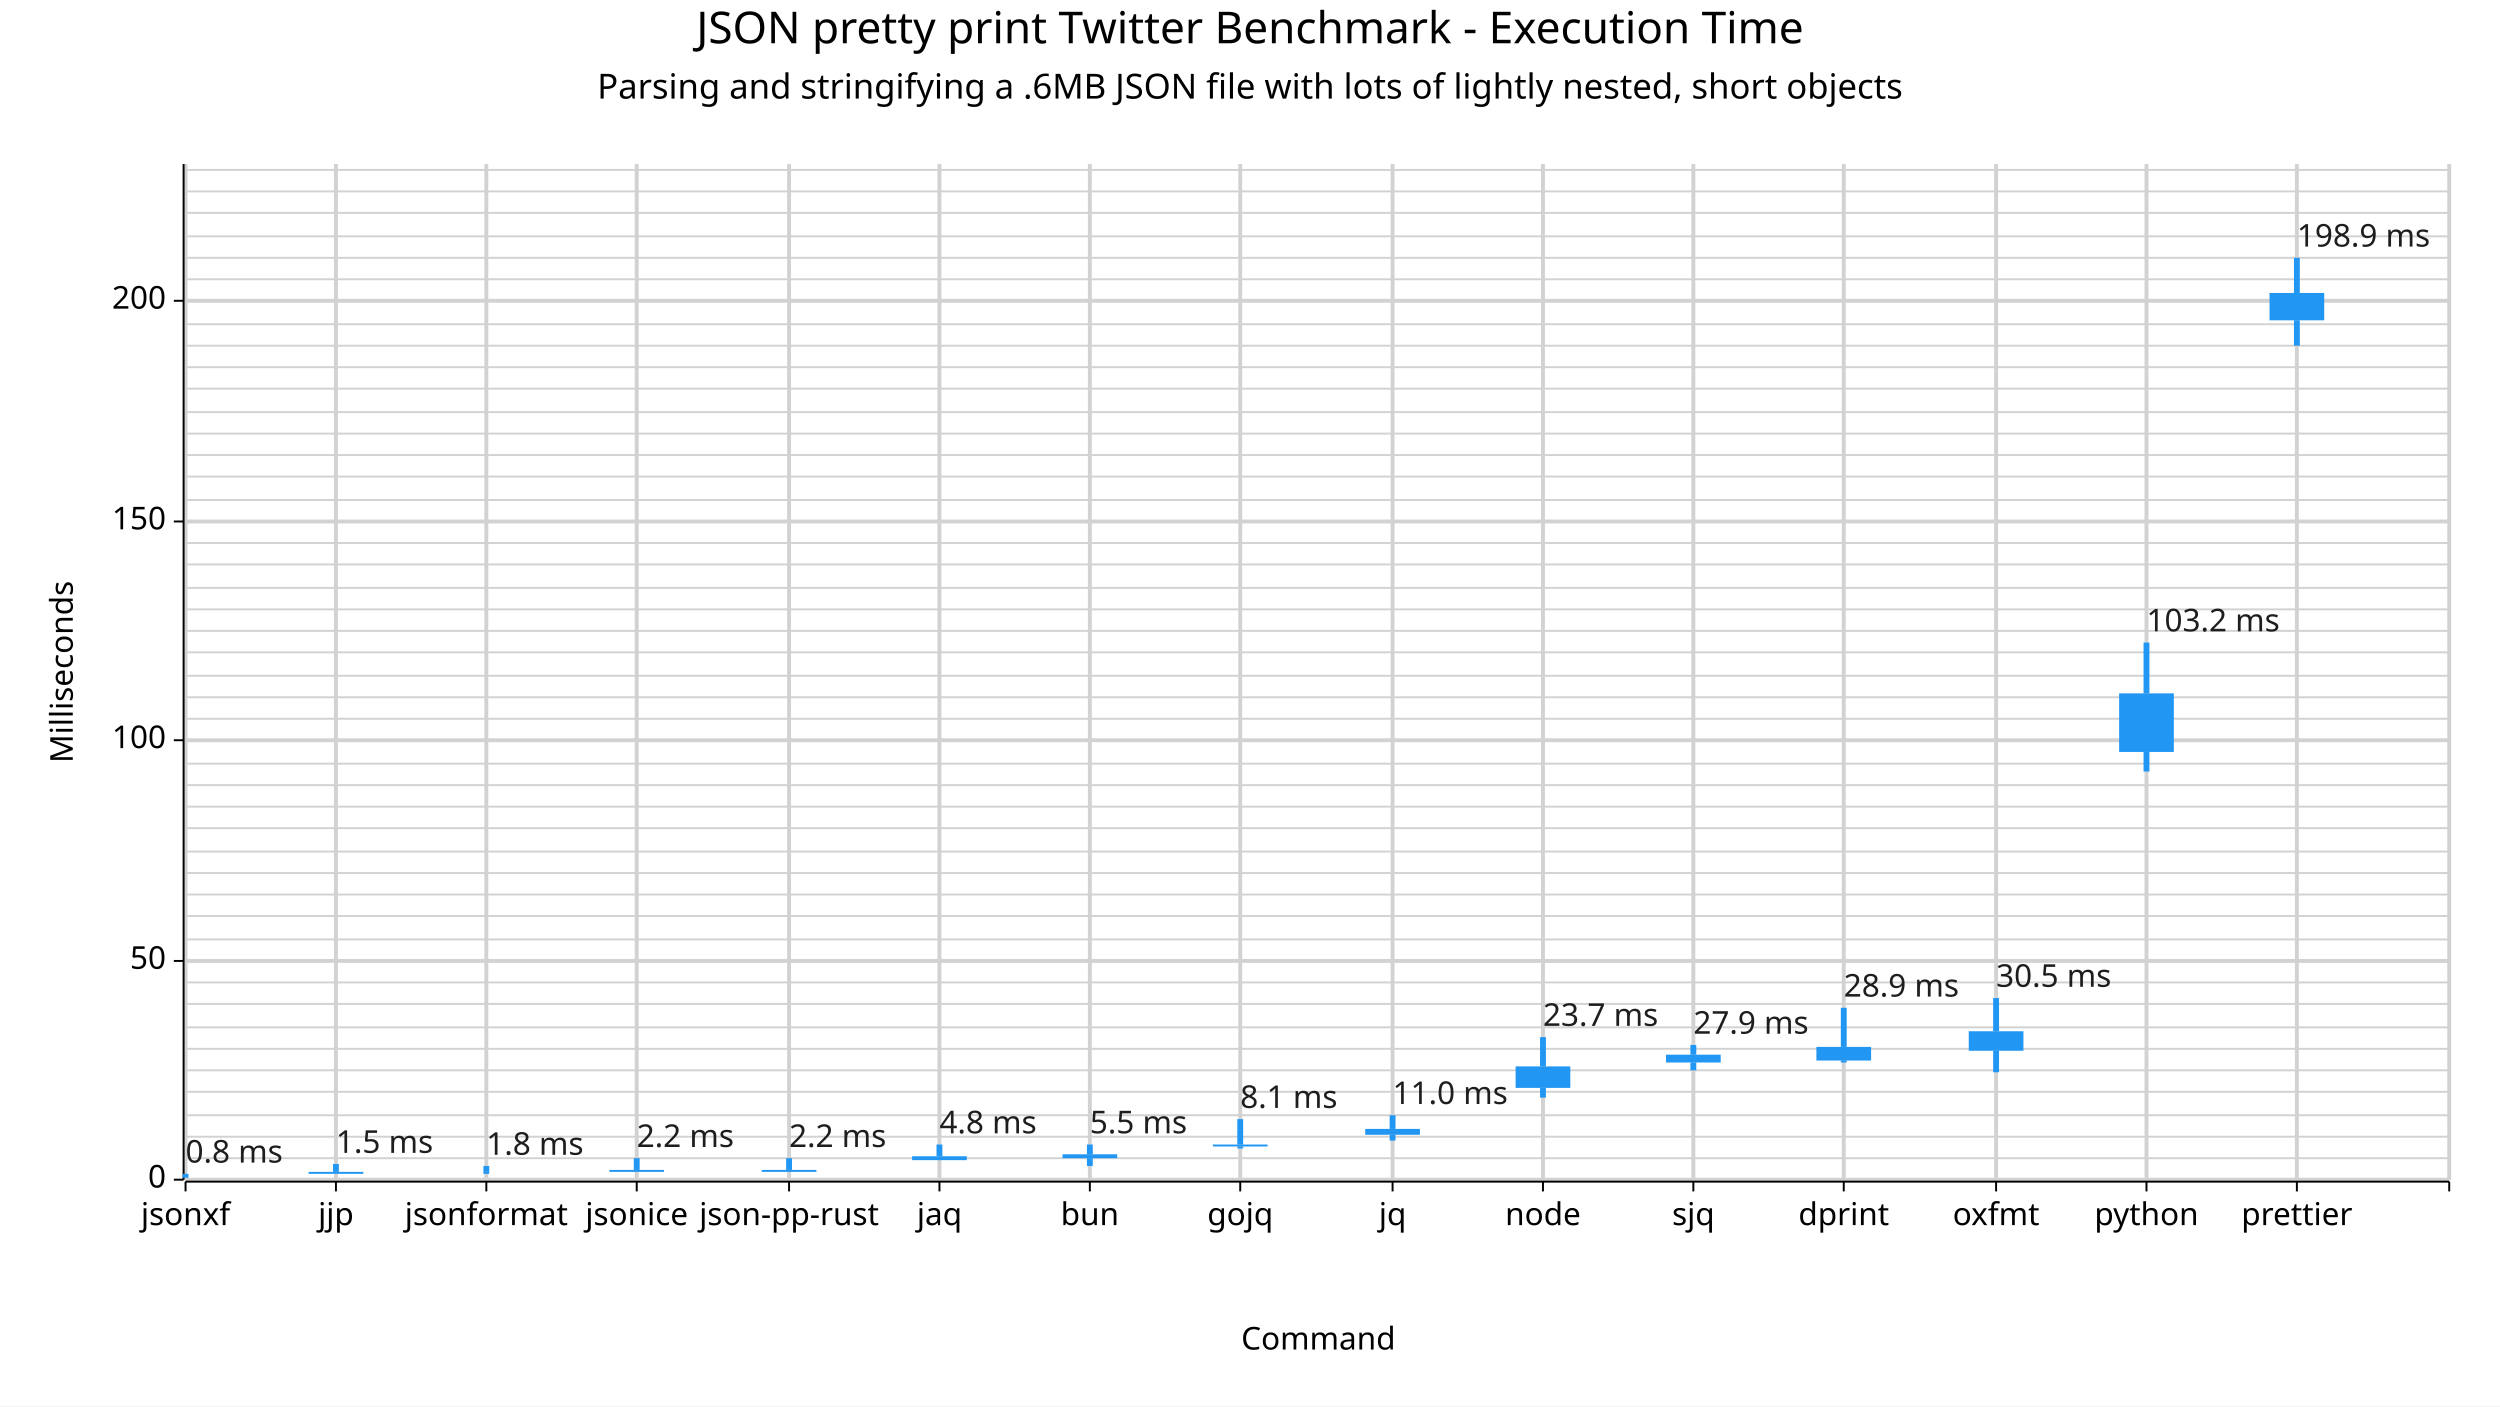
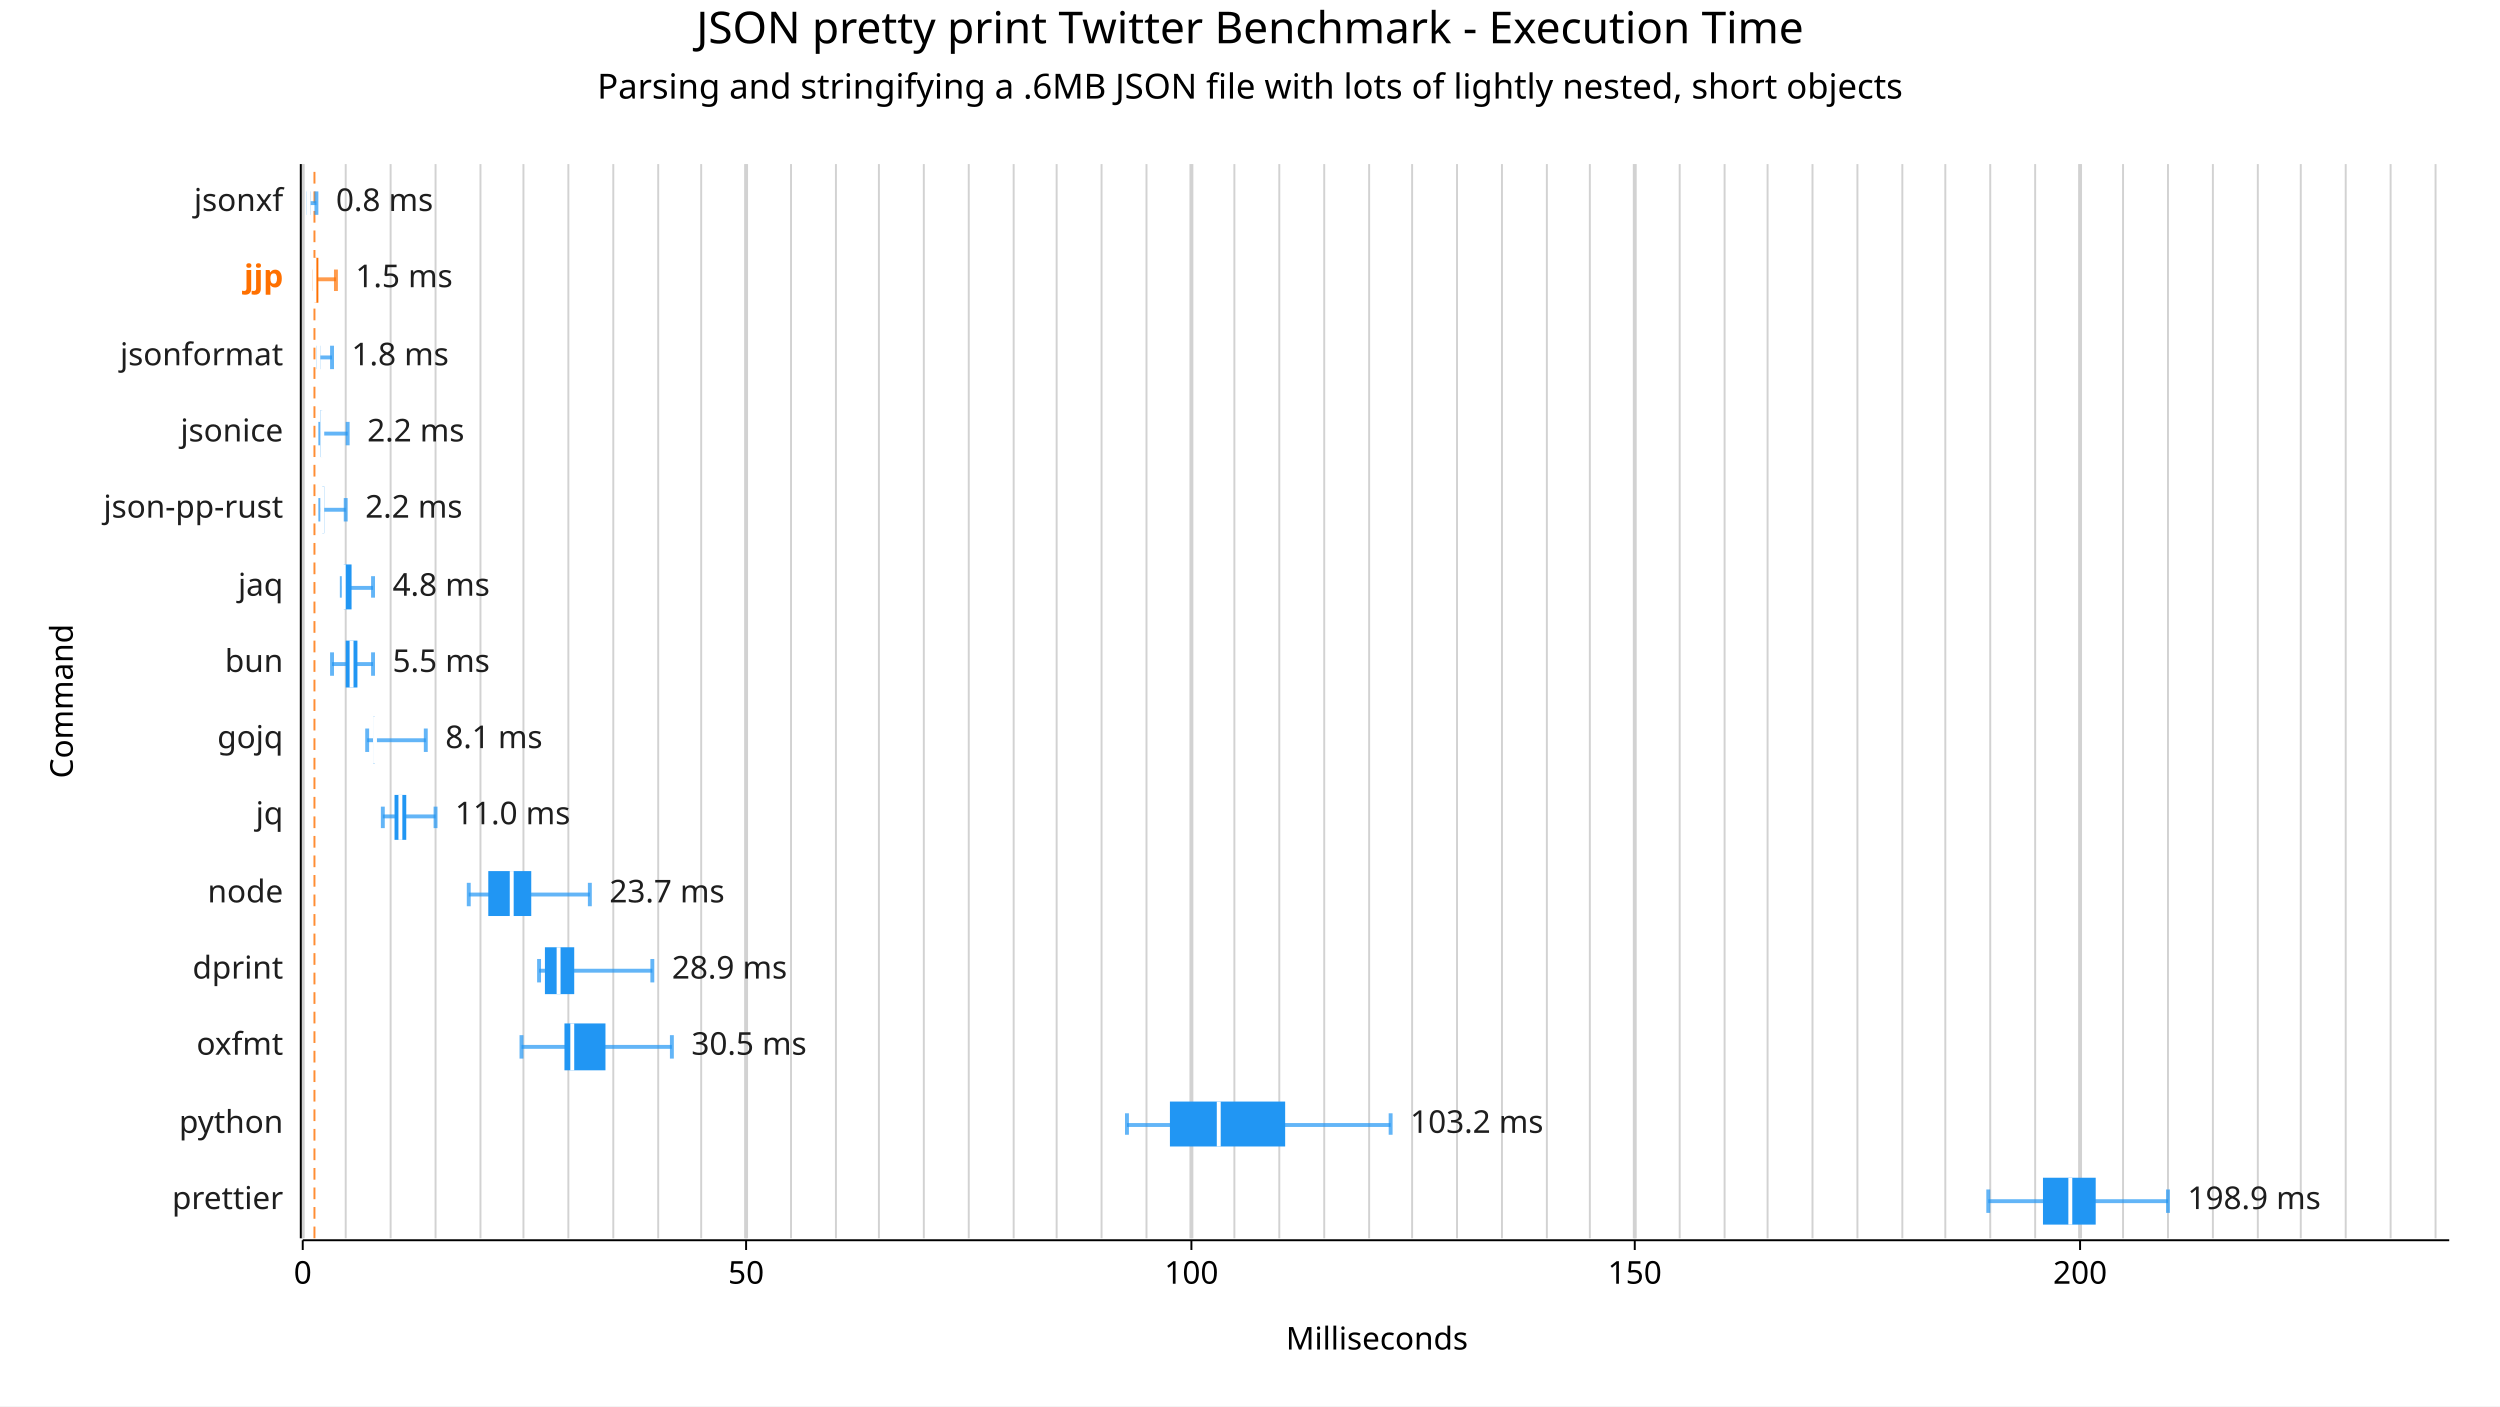
<svg xmlns="http://www.w3.org/2000/svg" width="1280" height="720" viewBox="0 0 1280 720">
  <rect x="0" y="0" width="1280" height="720" opacity="1" fill="#FFFFFF" stroke="none" />
  <text x="640" y="5" dy="0.76em" text-anchor="middle" font-family="sans-serif" font-size="22.581" opacity="1" fill="#000000">
JSON pretty print Twitter Benchmark - Execution Time
</text>
  <text x="640" y="37" dy="0.76em" text-anchor="middle" font-family="sans-serif" font-size="17.742" opacity="1" fill="#000000">
Parsing and stringifying a .6MB JSON file with lots of lightly nested, short objects
</text>
-   <line opacity="1" stroke="#D2D2D2" stroke-width="1" x1="95" y1="604" x2="95" y2="84" />
-   <line opacity="1" stroke="#D2D2D2" stroke-width="1" x1="172" y1="604" x2="172" y2="84" />
-   <line opacity="1" stroke="#D2D2D2" stroke-width="1" x1="249" y1="604" x2="249" y2="84" />
-   <line opacity="1" stroke="#D2D2D2" stroke-width="1" x1="326" y1="604" x2="326" y2="84" />
-   <line opacity="1" stroke="#D2D2D2" stroke-width="1" x1="404" y1="604" x2="404" y2="84" />
-   <line opacity="1" stroke="#D2D2D2" stroke-width="1" x1="481" y1="604" x2="481" y2="84" />
-   <line opacity="1" stroke="#D2D2D2" stroke-width="1" x1="558" y1="604" x2="558" y2="84" />
-   <line opacity="1" stroke="#D2D2D2" stroke-width="1" x1="635" y1="604" x2="635" y2="84" />
-   <line opacity="1" stroke="#D2D2D2" stroke-width="1" x1="713" y1="604" x2="713" y2="84" />
-   <line opacity="1" stroke="#D2D2D2" stroke-width="1" x1="790" y1="604" x2="790" y2="84" />
-   <line opacity="1" stroke="#D2D2D2" stroke-width="1" x1="867" y1="604" x2="867" y2="84" />
-   <line opacity="1" stroke="#D2D2D2" stroke-width="1" x1="944" y1="604" x2="944" y2="84" />
-   <line opacity="1" stroke="#D2D2D2" stroke-width="1" x1="1022" y1="604" x2="1022" y2="84" />
-   <line opacity="1" stroke="#D2D2D2" stroke-width="1" x1="1099" y1="604" x2="1099" y2="84" />
-   <line opacity="1" stroke="#D2D2D2" stroke-width="1" x1="1176" y1="604" x2="1176" y2="84" />
-   <line opacity="1" stroke="#D2D2D2" stroke-width="1" x1="1254" y1="604" x2="1254" y2="84" />
-   <line opacity="1" stroke="#D2D2D2" stroke-width="1" x1="95" y1="604" x2="1254" y2="604" />
-   <line opacity="1" stroke="#D2D2D2" stroke-width="1" x1="95" y1="593" x2="1254" y2="593" />
-   <line opacity="1" stroke="#D2D2D2" stroke-width="1" x1="95" y1="582" x2="1254" y2="582" />
-   <line opacity="1" stroke="#D2D2D2" stroke-width="1" x1="95" y1="571" x2="1254" y2="571" />
-   <line opacity="1" stroke="#D2D2D2" stroke-width="1" x1="95" y1="559" x2="1254" y2="559" />
-   <line opacity="1" stroke="#D2D2D2" stroke-width="1" x1="95" y1="548" x2="1254" y2="548" />
-   <line opacity="1" stroke="#D2D2D2" stroke-width="1" x1="95" y1="537" x2="1254" y2="537" />
-   <line opacity="1" stroke="#D2D2D2" stroke-width="1" x1="95" y1="526" x2="1254" y2="526" />
-   <line opacity="1" stroke="#D2D2D2" stroke-width="1" x1="95" y1="514" x2="1254" y2="514" />
-   <line opacity="1" stroke="#D2D2D2" stroke-width="1" x1="95" y1="503" x2="1254" y2="503" />
-   <line opacity="1" stroke="#D2D2D2" stroke-width="1" x1="95" y1="492" x2="1254" y2="492" />
-   <line opacity="1" stroke="#D2D2D2" stroke-width="1" x1="95" y1="481" x2="1254" y2="481" />
-   <line opacity="1" stroke="#D2D2D2" stroke-width="1" x1="95" y1="469" x2="1254" y2="469" />
-   <line opacity="1" stroke="#D2D2D2" stroke-width="1" x1="95" y1="458" x2="1254" y2="458" />
-   <line opacity="1" stroke="#D2D2D2" stroke-width="1" x1="95" y1="447" x2="1254" y2="447" />
-   <line opacity="1" stroke="#D2D2D2" stroke-width="1" x1="95" y1="436" x2="1254" y2="436" />
-   <line opacity="1" stroke="#D2D2D2" stroke-width="1" x1="95" y1="424" x2="1254" y2="424" />
-   <line opacity="1" stroke="#D2D2D2" stroke-width="1" x1="95" y1="413" x2="1254" y2="413" />
-   <line opacity="1" stroke="#D2D2D2" stroke-width="1" x1="95" y1="402" x2="1254" y2="402" />
-   <line opacity="1" stroke="#D2D2D2" stroke-width="1" x1="95" y1="391" x2="1254" y2="391" />
-   <line opacity="1" stroke="#D2D2D2" stroke-width="1" x1="95" y1="379" x2="1254" y2="379" />
-   <line opacity="1" stroke="#D2D2D2" stroke-width="1" x1="95" y1="368" x2="1254" y2="368" />
-   <line opacity="1" stroke="#D2D2D2" stroke-width="1" x1="95" y1="357" x2="1254" y2="357" />
-   <line opacity="1" stroke="#D2D2D2" stroke-width="1" x1="95" y1="346" x2="1254" y2="346" />
-   <line opacity="1" stroke="#D2D2D2" stroke-width="1" x1="95" y1="334" x2="1254" y2="334" />
-   <line opacity="1" stroke="#D2D2D2" stroke-width="1" x1="95" y1="323" x2="1254" y2="323" />
-   <line opacity="1" stroke="#D2D2D2" stroke-width="1" x1="95" y1="312" x2="1254" y2="312" />
-   <line opacity="1" stroke="#D2D2D2" stroke-width="1" x1="95" y1="301" x2="1254" y2="301" />
-   <line opacity="1" stroke="#D2D2D2" stroke-width="1" x1="95" y1="289" x2="1254" y2="289" />
-   <line opacity="1" stroke="#D2D2D2" stroke-width="1" x1="95" y1="278" x2="1254" y2="278" />
-   <line opacity="1" stroke="#D2D2D2" stroke-width="1" x1="95" y1="267" x2="1254" y2="267" />
-   <line opacity="1" stroke="#D2D2D2" stroke-width="1" x1="95" y1="256" x2="1254" y2="256" />
-   <line opacity="1" stroke="#D2D2D2" stroke-width="1" x1="95" y1="244" x2="1254" y2="244" />
-   <line opacity="1" stroke="#D2D2D2" stroke-width="1" x1="95" y1="233" x2="1254" y2="233" />
-   <line opacity="1" stroke="#D2D2D2" stroke-width="1" x1="95" y1="222" x2="1254" y2="222" />
-   <line opacity="1" stroke="#D2D2D2" stroke-width="1" x1="95" y1="211" x2="1254" y2="211" />
-   <line opacity="1" stroke="#D2D2D2" stroke-width="1" x1="95" y1="199" x2="1254" y2="199" />
-   <line opacity="1" stroke="#D2D2D2" stroke-width="1" x1="95" y1="188" x2="1254" y2="188" />
-   <line opacity="1" stroke="#D2D2D2" stroke-width="1" x1="95" y1="177" x2="1254" y2="177" />
-   <line opacity="1" stroke="#D2D2D2" stroke-width="1" x1="95" y1="166" x2="1254" y2="166" />
-   <line opacity="1" stroke="#D2D2D2" stroke-width="1" x1="95" y1="154" x2="1254" y2="154" />
-   <line opacity="1" stroke="#D2D2D2" stroke-width="1" x1="95" y1="143" x2="1254" y2="143" />
-   <line opacity="1" stroke="#D2D2D2" stroke-width="1" x1="95" y1="132" x2="1254" y2="132" />
-   <line opacity="1" stroke="#D2D2D2" stroke-width="1" x1="95" y1="121" x2="1254" y2="121" />
-   <line opacity="1" stroke="#D2D2D2" stroke-width="1" x1="95" y1="109" x2="1254" y2="109" />
-   <line opacity="1" stroke="#D2D2D2" stroke-width="1" x1="95" y1="98" x2="1254" y2="98" />
-   <line opacity="1" stroke="#D2D2D2" stroke-width="1" x1="95" y1="87" x2="1254" y2="87" />
-   <text x="25" y="344" dy="0.76em" text-anchor="middle" font-family="sans-serif" font-size="16.129" opacity="1" fill="#000000" transform="rotate(270, 25, 344)">
+   <line opacity="1" stroke="#D2D2D2" stroke-width="1" x1="155" y1="634" x2="155" y2="84" />
+   <line opacity="1" stroke="#D2D2D2" stroke-width="1" x1="177" y1="634" x2="177" y2="84" />
+   <line opacity="1" stroke="#D2D2D2" stroke-width="1" x1="200" y1="634" x2="200" y2="84" />
+   <line opacity="1" stroke="#D2D2D2" stroke-width="1" x1="223" y1="634" x2="223" y2="84" />
+   <line opacity="1" stroke="#D2D2D2" stroke-width="1" x1="246" y1="634" x2="246" y2="84" />
+   <line opacity="1" stroke="#D2D2D2" stroke-width="1" x1="268" y1="634" x2="268" y2="84" />
+   <line opacity="1" stroke="#D2D2D2" stroke-width="1" x1="291" y1="634" x2="291" y2="84" />
+   <line opacity="1" stroke="#D2D2D2" stroke-width="1" x1="314" y1="634" x2="314" y2="84" />
+   <line opacity="1" stroke="#D2D2D2" stroke-width="1" x1="337" y1="634" x2="337" y2="84" />
+   <line opacity="1" stroke="#D2D2D2" stroke-width="1" x1="359" y1="634" x2="359" y2="84" />
+   <line opacity="1" stroke="#D2D2D2" stroke-width="1" x1="382" y1="634" x2="382" y2="84" />
+   <line opacity="1" stroke="#D2D2D2" stroke-width="1" x1="405" y1="634" x2="405" y2="84" />
+   <line opacity="1" stroke="#D2D2D2" stroke-width="1" x1="428" y1="634" x2="428" y2="84" />
+   <line opacity="1" stroke="#D2D2D2" stroke-width="1" x1="450" y1="634" x2="450" y2="84" />
+   <line opacity="1" stroke="#D2D2D2" stroke-width="1" x1="473" y1="634" x2="473" y2="84" />
+   <line opacity="1" stroke="#D2D2D2" stroke-width="1" x1="496" y1="634" x2="496" y2="84" />
+   <line opacity="1" stroke="#D2D2D2" stroke-width="1" x1="519" y1="634" x2="519" y2="84" />
+   <line opacity="1" stroke="#D2D2D2" stroke-width="1" x1="541" y1="634" x2="541" y2="84" />
+   <line opacity="1" stroke="#D2D2D2" stroke-width="1" x1="564" y1="634" x2="564" y2="84" />
+   <line opacity="1" stroke="#D2D2D2" stroke-width="1" x1="587" y1="634" x2="587" y2="84" />
+   <line opacity="1" stroke="#D2D2D2" stroke-width="1" x1="610" y1="634" x2="610" y2="84" />
+   <line opacity="1" stroke="#D2D2D2" stroke-width="1" x1="632" y1="634" x2="632" y2="84" />
+   <line opacity="1" stroke="#D2D2D2" stroke-width="1" x1="655" y1="634" x2="655" y2="84" />
+   <line opacity="1" stroke="#D2D2D2" stroke-width="1" x1="678" y1="634" x2="678" y2="84" />
+   <line opacity="1" stroke="#D2D2D2" stroke-width="1" x1="701" y1="634" x2="701" y2="84" />
+   <line opacity="1" stroke="#D2D2D2" stroke-width="1" x1="723" y1="634" x2="723" y2="84" />
+   <line opacity="1" stroke="#D2D2D2" stroke-width="1" x1="746" y1="634" x2="746" y2="84" />
+   <line opacity="1" stroke="#D2D2D2" stroke-width="1" x1="769" y1="634" x2="769" y2="84" />
+   <line opacity="1" stroke="#D2D2D2" stroke-width="1" x1="792" y1="634" x2="792" y2="84" />
+   <line opacity="1" stroke="#D2D2D2" stroke-width="1" x1="814" y1="634" x2="814" y2="84" />
+   <line opacity="1" stroke="#D2D2D2" stroke-width="1" x1="837" y1="634" x2="837" y2="84" />
+   <line opacity="1" stroke="#D2D2D2" stroke-width="1" x1="860" y1="634" x2="860" y2="84" />
+   <line opacity="1" stroke="#D2D2D2" stroke-width="1" x1="883" y1="634" x2="883" y2="84" />
+   <line opacity="1" stroke="#D2D2D2" stroke-width="1" x1="905" y1="634" x2="905" y2="84" />
+   <line opacity="1" stroke="#D2D2D2" stroke-width="1" x1="928" y1="634" x2="928" y2="84" />
+   <line opacity="1" stroke="#D2D2D2" stroke-width="1" x1="951" y1="634" x2="951" y2="84" />
+   <line opacity="1" stroke="#D2D2D2" stroke-width="1" x1="974" y1="634" x2="974" y2="84" />
+   <line opacity="1" stroke="#D2D2D2" stroke-width="1" x1="996" y1="634" x2="996" y2="84" />
+   <line opacity="1" stroke="#D2D2D2" stroke-width="1" x1="1019" y1="634" x2="1019" y2="84" />
+   <line opacity="1" stroke="#D2D2D2" stroke-width="1" x1="1042" y1="634" x2="1042" y2="84" />
+   <line opacity="1" stroke="#D2D2D2" stroke-width="1" x1="1065" y1="634" x2="1065" y2="84" />
+   <line opacity="1" stroke="#D2D2D2" stroke-width="1" x1="1087" y1="634" x2="1087" y2="84" />
+   <line opacity="1" stroke="#D2D2D2" stroke-width="1" x1="1110" y1="634" x2="1110" y2="84" />
+   <line opacity="1" stroke="#D2D2D2" stroke-width="1" x1="1133" y1="634" x2="1133" y2="84" />
+   <line opacity="1" stroke="#D2D2D2" stroke-width="1" x1="1156" y1="634" x2="1156" y2="84" />
+   <line opacity="1" stroke="#D2D2D2" stroke-width="1" x1="1178" y1="634" x2="1178" y2="84" />
+   <line opacity="1" stroke="#D2D2D2" stroke-width="1" x1="1201" y1="634" x2="1201" y2="84" />
+   <line opacity="1" stroke="#D2D2D2" stroke-width="1" x1="1224" y1="634" x2="1224" y2="84" />
+   <line opacity="1" stroke="#D2D2D2" stroke-width="1" x1="1247" y1="634" x2="1247" y2="84" />
+   <text x="25" y="359" dy="0.76em" text-anchor="middle" font-family="sans-serif" font-size="16.129" opacity="1" fill="#000000" transform="rotate(270, 25, 359)">
+ Command
+ </text>
+   <text x="705" y="695" dy="-0.5ex" text-anchor="middle" font-family="sans-serif" font-size="16.129" opacity="1" fill="#000000">
Milliseconds
</text>
-   <text x="675" y="695" dy="-0.5ex" text-anchor="middle" font-family="sans-serif" font-size="16.129" opacity="1" fill="#000000">
- Command
- </text>
-   <line opacity="1" stroke="#D2D2D2" stroke-width="2" x1="95" y1="604" x2="95" y2="84" />
-   <line opacity="1" stroke="#D2D2D2" stroke-width="2" x1="172" y1="604" x2="172" y2="84" />
-   <line opacity="1" stroke="#D2D2D2" stroke-width="2" x1="249" y1="604" x2="249" y2="84" />
-   <line opacity="1" stroke="#D2D2D2" stroke-width="2" x1="326" y1="604" x2="326" y2="84" />
-   <line opacity="1" stroke="#D2D2D2" stroke-width="2" x1="404" y1="604" x2="404" y2="84" />
-   <line opacity="1" stroke="#D2D2D2" stroke-width="2" x1="481" y1="604" x2="481" y2="84" />
-   <line opacity="1" stroke="#D2D2D2" stroke-width="2" x1="558" y1="604" x2="558" y2="84" />
-   <line opacity="1" stroke="#D2D2D2" stroke-width="2" x1="635" y1="604" x2="635" y2="84" />
-   <line opacity="1" stroke="#D2D2D2" stroke-width="2" x1="713" y1="604" x2="713" y2="84" />
-   <line opacity="1" stroke="#D2D2D2" stroke-width="2" x1="790" y1="604" x2="790" y2="84" />
-   <line opacity="1" stroke="#D2D2D2" stroke-width="2" x1="867" y1="604" x2="867" y2="84" />
-   <line opacity="1" stroke="#D2D2D2" stroke-width="2" x1="944" y1="604" x2="944" y2="84" />
-   <line opacity="1" stroke="#D2D2D2" stroke-width="2" x1="1022" y1="604" x2="1022" y2="84" />
-   <line opacity="1" stroke="#D2D2D2" stroke-width="2" x1="1099" y1="604" x2="1099" y2="84" />
-   <line opacity="1" stroke="#D2D2D2" stroke-width="2" x1="1176" y1="604" x2="1176" y2="84" />
-   <line opacity="1" stroke="#D2D2D2" stroke-width="2" x1="1254" y1="604" x2="1254" y2="84" />
-   <line opacity="1" stroke="#D2D2D2" stroke-width="2" x1="95" y1="604" x2="1254" y2="604" />
-   <line opacity="1" stroke="#D2D2D2" stroke-width="2" x1="95" y1="492" x2="1254" y2="492" />
-   <line opacity="1" stroke="#D2D2D2" stroke-width="2" x1="95" y1="379" x2="1254" y2="379" />
-   <line opacity="1" stroke="#D2D2D2" stroke-width="2" x1="95" y1="267" x2="1254" y2="267" />
-   <line opacity="1" stroke="#D2D2D2" stroke-width="2" x1="95" y1="154" x2="1254" y2="154" />
-   <polyline fill="none" opacity="1" stroke="#000000" stroke-width="1" points="94,84 94,604 " />
-   <text x="85" y="604" dy="0.5ex" text-anchor="end" font-family="sans-serif" font-size="16.129" opacity="1" fill="#000000">
+   <line opacity="1" stroke="#D2D2D2" stroke-width="2" x1="155" y1="634" x2="155" y2="84" />
+   <line opacity="1" stroke="#D2D2D2" stroke-width="2" x1="382" y1="634" x2="382" y2="84" />
+   <line opacity="1" stroke="#D2D2D2" stroke-width="2" x1="610" y1="634" x2="610" y2="84" />
+   <line opacity="1" stroke="#D2D2D2" stroke-width="2" x1="837" y1="634" x2="837" y2="84" />
+   <line opacity="1" stroke="#D2D2D2" stroke-width="2" x1="1065" y1="634" x2="1065" y2="84" />
+   <polyline fill="none" opacity="1" stroke="#000000" stroke-width="1" points="154,84 154,634 " />
+   <polyline fill="none" opacity="1" stroke="#000000" stroke-width="1" points="155,635 1254,635 " />
+   <text x="155" y="645" dy="0.76em" text-anchor="middle" font-family="sans-serif" font-size="16.129" opacity="1" fill="#000000">
0
</text>
-   <polyline fill="none" opacity="1" stroke="#000000" stroke-width="1" points="89,604 94,604 " />
-   <text x="85" y="492" dy="0.5ex" text-anchor="end" font-family="sans-serif" font-size="16.129" opacity="1" fill="#000000">
+   <polyline fill="none" opacity="1" stroke="#000000" stroke-width="1" points="155,635 155,640 " />
+   <text x="382" y="645" dy="0.76em" text-anchor="middle" font-family="sans-serif" font-size="16.129" opacity="1" fill="#000000">
50
</text>
-   <polyline fill="none" opacity="1" stroke="#000000" stroke-width="1" points="89,492 94,492 " />
-   <text x="85" y="379" dy="0.5ex" text-anchor="end" font-family="sans-serif" font-size="16.129" opacity="1" fill="#000000">
+   <polyline fill="none" opacity="1" stroke="#000000" stroke-width="1" points="382,635 382,640 " />
+   <text x="610" y="645" dy="0.76em" text-anchor="middle" font-family="sans-serif" font-size="16.129" opacity="1" fill="#000000">
100
</text>
-   <polyline fill="none" opacity="1" stroke="#000000" stroke-width="1" points="89,379 94,379 " />
-   <text x="85" y="267" dy="0.5ex" text-anchor="end" font-family="sans-serif" font-size="16.129" opacity="1" fill="#000000">
+   <polyline fill="none" opacity="1" stroke="#000000" stroke-width="1" points="610,635 610,640 " />
+   <text x="837" y="645" dy="0.76em" text-anchor="middle" font-family="sans-serif" font-size="16.129" opacity="1" fill="#000000">
150
</text>
-   <polyline fill="none" opacity="1" stroke="#000000" stroke-width="1" points="89,267 94,267 " />
-   <text x="85" y="154" dy="0.5ex" text-anchor="end" font-family="sans-serif" font-size="16.129" opacity="1" fill="#000000">
+   <polyline fill="none" opacity="1" stroke="#000000" stroke-width="1" points="837,635 837,640 " />
+   <text x="1065" y="645" dy="0.76em" text-anchor="middle" font-family="sans-serif" font-size="16.129" opacity="1" fill="#000000">
200
</text>
-   <polyline fill="none" opacity="1" stroke="#000000" stroke-width="1" points="89,154 94,154 " />
-   <polyline fill="none" opacity="1" stroke="#000000" stroke-width="1" points="95,605 1254,605 " />
-   <text x="95" y="615" dy="0.76em" text-anchor="middle" font-family="sans-serif" font-size="16.129" opacity="1" fill="#000000">
+   <polyline fill="none" opacity="1" stroke="#000000" stroke-width="1" points="1065,635 1065,640 " />
+   <polyline fill="none" opacity="0.8" stroke="#FF7000" stroke-width="1" points="161,634 161,628 " />
+   <polyline fill="none" opacity="0.8" stroke="#FF7000" stroke-width="1" points="161,624 161,618 " />
+   <polyline fill="none" opacity="0.8" stroke="#FF7000" stroke-width="1" points="161,614 161,608 " />
+   <polyline fill="none" opacity="0.8" stroke="#FF7000" stroke-width="1" points="161,604 161,598 " />
+   <polyline fill="none" opacity="0.8" stroke="#FF7000" stroke-width="1" points="161,594 161,588 " />
+   <polyline fill="none" opacity="0.8" stroke="#FF7000" stroke-width="1" points="161,584 161,578 " />
+   <polyline fill="none" opacity="0.8" stroke="#FF7000" stroke-width="1" points="161,574 161,568 " />
+   <polyline fill="none" opacity="0.8" stroke="#FF7000" stroke-width="1" points="161,564 161,558 " />
+   <polyline fill="none" opacity="0.8" stroke="#FF7000" stroke-width="1" points="161,554 161,548 " />
+   <polyline fill="none" opacity="0.8" stroke="#FF7000" stroke-width="1" points="161,544 161,538 " />
+   <polyline fill="none" opacity="0.8" stroke="#FF7000" stroke-width="1" points="161,534 161,528 " />
+   <polyline fill="none" opacity="0.8" stroke="#FF7000" stroke-width="1" points="161,524 161,518 " />
+   <polyline fill="none" opacity="0.8" stroke="#FF7000" stroke-width="1" points="161,514 161,508 " />
+   <polyline fill="none" opacity="0.8" stroke="#FF7000" stroke-width="1" points="161,504 161,498 " />
+   <polyline fill="none" opacity="0.8" stroke="#FF7000" stroke-width="1" points="161,494 161,488 " />
+   <polyline fill="none" opacity="0.8" stroke="#FF7000" stroke-width="1" points="161,484 161,478 " />
+   <polyline fill="none" opacity="0.8" stroke="#FF7000" stroke-width="1" points="161,474 161,468 " />
+   <polyline fill="none" opacity="0.8" stroke="#FF7000" stroke-width="1" points="161,464 161,458 " />
+   <polyline fill="none" opacity="0.8" stroke="#FF7000" stroke-width="1" points="161,454 161,448 " />
+   <polyline fill="none" opacity="0.8" stroke="#FF7000" stroke-width="1" points="161,444 161,438 " />
+   <polyline fill="none" opacity="0.8" stroke="#FF7000" stroke-width="1" points="161,434 161,428 " />
+   <polyline fill="none" opacity="0.8" stroke="#FF7000" stroke-width="1" points="161,424 161,418 " />
+   <polyline fill="none" opacity="0.8" stroke="#FF7000" stroke-width="1" points="161,414 161,408 " />
+   <polyline fill="none" opacity="0.8" stroke="#FF7000" stroke-width="1" points="161,404 161,398 " />
+   <polyline fill="none" opacity="0.8" stroke="#FF7000" stroke-width="1" points="161,394 161,388 " />
+   <polyline fill="none" opacity="0.8" stroke="#FF7000" stroke-width="1" points="161,384 161,378 " />
+   <polyline fill="none" opacity="0.8" stroke="#FF7000" stroke-width="1" points="161,374 161,368 " />
+   <polyline fill="none" opacity="0.8" stroke="#FF7000" stroke-width="1" points="161,364 161,358 " />
+   <polyline fill="none" opacity="0.8" stroke="#FF7000" stroke-width="1" points="161,354 161,348 " />
+   <polyline fill="none" opacity="0.8" stroke="#FF7000" stroke-width="1" points="161,344 161,338 " />
+   <polyline fill="none" opacity="0.8" stroke="#FF7000" stroke-width="1" points="161,334 161,328 " />
+   <polyline fill="none" opacity="0.8" stroke="#FF7000" stroke-width="1" points="161,324 161,318 " />
+   <polyline fill="none" opacity="0.8" stroke="#FF7000" stroke-width="1" points="161,314 161,308 " />
+   <polyline fill="none" opacity="0.8" stroke="#FF7000" stroke-width="1" points="161,304 161,298 " />
+   <polyline fill="none" opacity="0.8" stroke="#FF7000" stroke-width="1" points="161,294 161,288 " />
+   <polyline fill="none" opacity="0.8" stroke="#FF7000" stroke-width="1" points="161,284 161,278 " />
+   <polyline fill="none" opacity="0.8" stroke="#FF7000" stroke-width="1" points="161,274 161,268 " />
+   <polyline fill="none" opacity="0.8" stroke="#FF7000" stroke-width="1" points="161,264 161,258 " />
+   <polyline fill="none" opacity="0.8" stroke="#FF7000" stroke-width="1" points="161,254 161,248 " />
+   <polyline fill="none" opacity="0.8" stroke="#FF7000" stroke-width="1" points="161,244 161,238 " />
+   <polyline fill="none" opacity="0.8" stroke="#FF7000" stroke-width="1" points="161,234 161,228 " />
+   <polyline fill="none" opacity="0.8" stroke="#FF7000" stroke-width="1" points="161,224 161,218 " />
+   <polyline fill="none" opacity="0.8" stroke="#FF7000" stroke-width="1" points="161,214 161,208 " />
+   <polyline fill="none" opacity="0.8" stroke="#FF7000" stroke-width="1" points="161,204 161,198 " />
+   <polyline fill="none" opacity="0.8" stroke="#FF7000" stroke-width="1" points="161,194 161,188 " />
+   <polyline fill="none" opacity="0.8" stroke="#FF7000" stroke-width="1" points="161,184 161,178 " />
+   <polyline fill="none" opacity="0.8" stroke="#FF7000" stroke-width="1" points="161,174 161,168 " />
+   <polyline fill="none" opacity="0.8" stroke="#FF7000" stroke-width="1" points="161,164 161,158 " />
+   <polyline fill="none" opacity="0.8" stroke="#FF7000" stroke-width="1" points="161,154 161,148 " />
+   <polyline fill="none" opacity="0.8" stroke="#FF7000" stroke-width="1" points="161,144 161,138 " />
+   <polyline fill="none" opacity="0.8" stroke="#FF7000" stroke-width="1" points="161,134 161,128 " />
+   <polyline fill="none" opacity="0.8" stroke="#FF7000" stroke-width="1" points="161,124 161,118 " />
+   <polyline fill="none" opacity="0.8" stroke="#FF7000" stroke-width="1" points="161,114 161,108 " />
+   <polyline fill="none" opacity="0.8" stroke="#FF7000" stroke-width="1" points="161,104 161,98 " />
+   <polyline fill="none" opacity="0.8" stroke="#FF7000" stroke-width="1" points="161,94 161,88 " />
+   <polyline fill="none" opacity="0.7" stroke="#2196F3" stroke-width="2" points="158,104 162,104 " />
+   <polyline fill="none" opacity="0.7" stroke="#2196F3" stroke-width="2" points="158,110 158,98 " />
+   <polyline fill="none" opacity="0.7" stroke="#2196F3" stroke-width="2" points="162,110 162,98 " />
+   <rect x="158" y="92" width="0" height="24" opacity="1" fill="#2196F3" stroke="none" />
+   <polyline fill="none" opacity="1" stroke="#FFFFFF" stroke-width="2" points="158,116 158,92 " />
+   <text x="172" y="104" dy="0.5ex" text-anchor="start" font-family="sans-serif" font-size="16.129" opacity="1" fill="#1E1E1E">
+ 0.8 ms
+ </text>
+   <text x="145" y="104" dy="0.5ex" text-anchor="end" font-family="sans-serif" font-size="16.129" opacity="1" fill="#1E1E1E">
jsonxf
</text>
-   <polyline fill="none" opacity="1" stroke="#000000" stroke-width="1" points="95,605 95,610 " />
-   <text x="172" y="615" dy="0.76em" text-anchor="middle" font-family="sans-serif" font-size="16.129" opacity="1" fill="#000000">
+   <polyline fill="none" opacity="0.7" stroke="#FF7000" stroke-width="2" points="161,143 172,143 " />
+   <polyline fill="none" opacity="0.7" stroke="#FF7000" stroke-width="2" points="161,149 161,138 " />
+   <polyline fill="none" opacity="0.7" stroke="#FF7000" stroke-width="2" points="172,149 172,138 " />
+   <rect x="161" y="132" width="2" height="23" opacity="1" fill="#FF7000" stroke="none" />
+   <polyline fill="none" opacity="1" stroke="#FFFFFF" stroke-width="2" points="161,155 161,132 " />
+   <text x="182" y="143" dy="0.5ex" text-anchor="start" font-family="sans-serif" font-size="16.129" opacity="1" fill="#1E1E1E">
+ 1.5 ms
+ </text>
+   <text x="145" y="143" dy="0.5ex" text-anchor="end" font-family="sans-serif" font-size="16.129" opacity="1" fill="#FF7000" font-weight="bold">
jjp
</text>
-   <polyline fill="none" opacity="1" stroke="#000000" stroke-width="1" points="172,605 172,610 " />
-   <text x="249" y="615" dy="0.76em" text-anchor="middle" font-family="sans-serif" font-size="16.129" opacity="1" fill="#000000">
+   <polyline fill="none" opacity="0.7" stroke="#2196F3" stroke-width="2" points="163,183 170,183 " />
+   <polyline fill="none" opacity="0.7" stroke="#2196F3" stroke-width="2" points="163,189 163,177 " />
+   <polyline fill="none" opacity="0.7" stroke="#2196F3" stroke-width="2" points="170,189 170,177 " />
+   <rect x="163" y="171" width="0" height="23" opacity="1" fill="#2196F3" stroke="none" />
+   <polyline fill="none" opacity="1" stroke="#FFFFFF" stroke-width="2" points="163,194 163,171 " />
+   <text x="180" y="183" dy="0.5ex" text-anchor="start" font-family="sans-serif" font-size="16.129" opacity="1" fill="#1E1E1E">
+ 1.8 ms
+ </text>
+   <text x="145" y="183" dy="0.5ex" text-anchor="end" font-family="sans-serif" font-size="16.129" opacity="1" fill="#1E1E1E">
jsonformat
</text>
-   <polyline fill="none" opacity="1" stroke="#000000" stroke-width="1" points="249,605 249,610 " />
-   <text x="326" y="615" dy="0.76em" text-anchor="middle" font-family="sans-serif" font-size="16.129" opacity="1" fill="#000000">
+   <polyline fill="none" opacity="0.7" stroke="#2196F3" stroke-width="2" points="164,222 178,222 " />
+   <polyline fill="none" opacity="0.7" stroke="#2196F3" stroke-width="2" points="164,228 164,216 " />
+   <polyline fill="none" opacity="0.7" stroke="#2196F3" stroke-width="2" points="178,228 178,216 " />
+   <rect x="164" y="210" width="1" height="24" opacity="1" fill="#2196F3" stroke="none" />
+   <polyline fill="none" opacity="1" stroke="#FFFFFF" stroke-width="2" points="165,234 165,210 " />
+   <text x="188" y="222" dy="0.5ex" text-anchor="start" font-family="sans-serif" font-size="16.129" opacity="1" fill="#1E1E1E">
+ 2.2 ms
+ </text>
+   <text x="145" y="222" dy="0.5ex" text-anchor="end" font-family="sans-serif" font-size="16.129" opacity="1" fill="#1E1E1E">
jsonice
</text>
-   <polyline fill="none" opacity="1" stroke="#000000" stroke-width="1" points="326,605 326,610 " />
-   <text x="404" y="615" dy="0.76em" text-anchor="middle" font-family="sans-serif" font-size="16.129" opacity="1" fill="#000000">
+   <polyline fill="none" opacity="0.7" stroke="#2196F3" stroke-width="2" points="164,261 177,261 " />
+   <polyline fill="none" opacity="0.7" stroke="#2196F3" stroke-width="2" points="164,267 164,255 " />
+   <polyline fill="none" opacity="0.7" stroke="#2196F3" stroke-width="2" points="177,267 177,255 " />
+   <rect x="165" y="249" width="1" height="24" opacity="1" fill="#2196F3" stroke="none" />
+   <polyline fill="none" opacity="1" stroke="#FFFFFF" stroke-width="2" points="165,273 165,249 " />
+   <text x="187" y="261" dy="0.5ex" text-anchor="start" font-family="sans-serif" font-size="16.129" opacity="1" fill="#1E1E1E">
+ 2.2 ms
+ </text>
+   <text x="145" y="261" dy="0.5ex" text-anchor="end" font-family="sans-serif" font-size="16.129" opacity="1" fill="#1E1E1E">
json-pp-rust
</text>
-   <polyline fill="none" opacity="1" stroke="#000000" stroke-width="1" points="404,605 404,610 " />
-   <text x="481" y="615" dy="0.76em" text-anchor="middle" font-family="sans-serif" font-size="16.129" opacity="1" fill="#000000">
+   <polyline fill="none" opacity="0.7" stroke="#2196F3" stroke-width="2" points="175,301 191,301 " />
+   <polyline fill="none" opacity="0.7" stroke="#2196F3" stroke-width="2" points="175,306 175,295 " />
+   <polyline fill="none" opacity="0.7" stroke="#2196F3" stroke-width="2" points="191,306 191,295 " />
+   <rect x="176" y="289" width="4" height="23" opacity="1" fill="#2196F3" stroke="none" />
+   <polyline fill="none" opacity="1" stroke="#FFFFFF" stroke-width="2" points="176,312 176,289 " />
+   <text x="201" y="301" dy="0.5ex" text-anchor="start" font-family="sans-serif" font-size="16.129" opacity="1" fill="#1E1E1E">
+ 4.8 ms
+ </text>
+   <text x="145" y="301" dy="0.5ex" text-anchor="end" font-family="sans-serif" font-size="16.129" opacity="1" fill="#1E1E1E">
jaq
</text>
-   <polyline fill="none" opacity="1" stroke="#000000" stroke-width="1" points="481,605 481,610 " />
-   <text x="558" y="615" dy="0.76em" text-anchor="middle" font-family="sans-serif" font-size="16.129" opacity="1" fill="#000000">
+   <polyline fill="none" opacity="0.7" stroke="#2196F3" stroke-width="2" points="170,340 191,340 " />
+   <polyline fill="none" opacity="0.7" stroke="#2196F3" stroke-width="2" points="170,346 170,334 " />
+   <polyline fill="none" opacity="0.7" stroke="#2196F3" stroke-width="2" points="191,346 191,334 " />
+   <rect x="177" y="328" width="6" height="24" opacity="1" fill="#2196F3" stroke="none" />
+   <polyline fill="none" opacity="1" stroke="#FFFFFF" stroke-width="2" points="180,352 180,328 " />
+   <text x="201" y="340" dy="0.5ex" text-anchor="start" font-family="sans-serif" font-size="16.129" opacity="1" fill="#1E1E1E">
+ 5.5 ms
+ </text>
+   <text x="145" y="340" dy="0.5ex" text-anchor="end" font-family="sans-serif" font-size="16.129" opacity="1" fill="#1E1E1E">
bun
</text>
-   <polyline fill="none" opacity="1" stroke="#000000" stroke-width="1" points="558,605 558,610 " />
-   <text x="635" y="615" dy="0.76em" text-anchor="middle" font-family="sans-serif" font-size="16.129" opacity="1" fill="#000000">
+   <polyline fill="none" opacity="0.7" stroke="#2196F3" stroke-width="2" points="188,379 218,379 " />
+   <polyline fill="none" opacity="0.7" stroke="#2196F3" stroke-width="2" points="188,385 188,373 " />
+   <polyline fill="none" opacity="0.7" stroke="#2196F3" stroke-width="2" points="218,385 218,373 " />
+   <rect x="191" y="367" width="1" height="24" opacity="1" fill="#2196F3" stroke="none" />
+   <polyline fill="none" opacity="1" stroke="#FFFFFF" stroke-width="2" points="192,391 192,367 " />
+   <text x="228" y="379" dy="0.5ex" text-anchor="start" font-family="sans-serif" font-size="16.129" opacity="1" fill="#1E1E1E">
+ 8.1 ms
+ </text>
+   <text x="145" y="379" dy="0.5ex" text-anchor="end" font-family="sans-serif" font-size="16.129" opacity="1" fill="#1E1E1E">
gojq
</text>
-   <polyline fill="none" opacity="1" stroke="#000000" stroke-width="1" points="635,605 635,610 " />
-   <text x="713" y="615" dy="0.76em" text-anchor="middle" font-family="sans-serif" font-size="16.129" opacity="1" fill="#000000">
+   <polyline fill="none" opacity="0.7" stroke="#2196F3" stroke-width="2" points="196,418 223,418 " />
+   <polyline fill="none" opacity="0.7" stroke="#2196F3" stroke-width="2" points="196,424 196,413 " />
+   <polyline fill="none" opacity="0.7" stroke="#2196F3" stroke-width="2" points="223,424 223,413 " />
+   <rect x="202" y="407" width="6" height="23" opacity="1" fill="#2196F3" stroke="none" />
+   <polyline fill="none" opacity="1" stroke="#FFFFFF" stroke-width="2" points="205,430 205,407 " />
+   <text x="233" y="418" dy="0.5ex" text-anchor="start" font-family="sans-serif" font-size="16.129" opacity="1" fill="#1E1E1E">
+ 11.0 ms
+ </text>
+   <text x="145" y="418" dy="0.5ex" text-anchor="end" font-family="sans-serif" font-size="16.129" opacity="1" fill="#1E1E1E">
jq
</text>
-   <polyline fill="none" opacity="1" stroke="#000000" stroke-width="1" points="713,605 713,610 " />
-   <text x="790" y="615" dy="0.76em" text-anchor="middle" font-family="sans-serif" font-size="16.129" opacity="1" fill="#000000">
+   <polyline fill="none" opacity="0.7" stroke="#2196F3" stroke-width="2" points="240,458 302,458 " />
+   <polyline fill="none" opacity="0.7" stroke="#2196F3" stroke-width="2" points="240,464 240,452 " />
+   <polyline fill="none" opacity="0.7" stroke="#2196F3" stroke-width="2" points="302,464 302,452 " />
+   <rect x="250" y="446" width="22" height="23" opacity="1" fill="#2196F3" stroke="none" />
+   <polyline fill="none" opacity="1" stroke="#FFFFFF" stroke-width="2" points="262,469 262,446 " />
+   <text x="312" y="458" dy="0.5ex" text-anchor="start" font-family="sans-serif" font-size="16.129" opacity="1" fill="#1E1E1E">
+ 23.7 ms
+ </text>
+   <text x="145" y="458" dy="0.5ex" text-anchor="end" font-family="sans-serif" font-size="16.129" opacity="1" fill="#1E1E1E">
node
</text>
-   <polyline fill="none" opacity="1" stroke="#000000" stroke-width="1" points="790,605 790,610 " />
-   <text x="867" y="615" dy="0.76em" text-anchor="middle" font-family="sans-serif" font-size="16.129" opacity="1" fill="#000000">
- sjq
- </text>
-   <polyline fill="none" opacity="1" stroke="#000000" stroke-width="1" points="867,605 867,610 " />
-   <text x="944" y="615" dy="0.76em" text-anchor="middle" font-family="sans-serif" font-size="16.129" opacity="1" fill="#000000">
+   <polyline fill="none" opacity="0.7" stroke="#2196F3" stroke-width="2" points="276,497 334,497 " />
+   <polyline fill="none" opacity="0.7" stroke="#2196F3" stroke-width="2" points="276,503 276,491 " />
+   <polyline fill="none" opacity="0.7" stroke="#2196F3" stroke-width="2" points="334,503 334,491 " />
+   <rect x="279" y="485" width="15" height="24" opacity="1" fill="#2196F3" stroke="none" />
+   <polyline fill="none" opacity="1" stroke="#FFFFFF" stroke-width="2" points="286,509 286,485 " />
+   <text x="344" y="497" dy="0.5ex" text-anchor="start" font-family="sans-serif" font-size="16.129" opacity="1" fill="#1E1E1E">
+ 28.9 ms
+ </text>
+   <text x="145" y="497" dy="0.5ex" text-anchor="end" font-family="sans-serif" font-size="16.129" opacity="1" fill="#1E1E1E">
dprint
</text>
-   <polyline fill="none" opacity="1" stroke="#000000" stroke-width="1" points="944,605 944,610 " />
-   <text x="1022" y="615" dy="0.76em" text-anchor="middle" font-family="sans-serif" font-size="16.129" opacity="1" fill="#000000">
+   <polyline fill="none" opacity="0.7" stroke="#2196F3" stroke-width="2" points="267,536 344,536 " />
+   <polyline fill="none" opacity="0.7" stroke="#2196F3" stroke-width="2" points="267,542 267,530 " />
+   <polyline fill="none" opacity="0.7" stroke="#2196F3" stroke-width="2" points="344,542 344,530 " />
+   <rect x="289" y="524" width="21" height="24" opacity="1" fill="#2196F3" stroke="none" />
+   <polyline fill="none" opacity="1" stroke="#FFFFFF" stroke-width="2" points="293,548 293,524 " />
+   <text x="354" y="536" dy="0.5ex" text-anchor="start" font-family="sans-serif" font-size="16.129" opacity="1" fill="#1E1E1E">
+ 30.5 ms
+ </text>
+   <text x="145" y="536" dy="0.5ex" text-anchor="end" font-family="sans-serif" font-size="16.129" opacity="1" fill="#1E1E1E">
oxfmt
</text>
-   <polyline fill="none" opacity="1" stroke="#000000" stroke-width="1" points="1022,605 1022,610 " />
-   <text x="1099" y="615" dy="0.76em" text-anchor="middle" font-family="sans-serif" font-size="16.129" opacity="1" fill="#000000">
+   <polyline fill="none" opacity="0.7" stroke="#2196F3" stroke-width="2" points="577,576 712,576 " />
+   <polyline fill="none" opacity="0.7" stroke="#2196F3" stroke-width="2" points="577,581 577,570 " />
+   <polyline fill="none" opacity="0.7" stroke="#2196F3" stroke-width="2" points="712,581 712,570 " />
+   <rect x="599" y="564" width="59" height="23" opacity="1" fill="#2196F3" stroke="none" />
+   <polyline fill="none" opacity="1" stroke="#FFFFFF" stroke-width="2" points="624,587 624,564 " />
+   <text x="722" y="576" dy="0.5ex" text-anchor="start" font-family="sans-serif" font-size="16.129" opacity="1" fill="#1E1E1E">
+ 103.2 ms
+ </text>
+   <text x="145" y="576" dy="0.5ex" text-anchor="end" font-family="sans-serif" font-size="16.129" opacity="1" fill="#1E1E1E">
python
</text>
-   <polyline fill="none" opacity="1" stroke="#000000" stroke-width="1" points="1099,605 1099,610 " />
-   <text x="1176" y="615" dy="0.76em" text-anchor="middle" font-family="sans-serif" font-size="16.129" opacity="1" fill="#000000">
+   <polyline fill="none" opacity="0.7" stroke="#2196F3" stroke-width="2" points="1018,615 1110,615 " />
+   <polyline fill="none" opacity="0.7" stroke="#2196F3" stroke-width="2" points="1018,621 1018,609 " />
+   <polyline fill="none" opacity="0.7" stroke="#2196F3" stroke-width="2" points="1110,621 1110,609 " />
+   <rect x="1046" y="603" width="27" height="24" opacity="1" fill="#2196F3" stroke="none" />
+   <polyline fill="none" opacity="1" stroke="#FFFFFF" stroke-width="2" points="1060,627 1060,603 " />
+   <text x="1120" y="615" dy="0.5ex" text-anchor="start" font-family="sans-serif" font-size="16.129" opacity="1" fill="#1E1E1E">
+ 198.9 ms
+ </text>
+   <text x="145" y="615" dy="0.5ex" text-anchor="end" font-family="sans-serif" font-size="16.129" opacity="1" fill="#1E1E1E">
prettier
</text>
-   <polyline fill="none" opacity="1" stroke="#000000" stroke-width="1" points="1176,605 1176,610 " />
-   <text x="1254" y="615" dy="0.76em" text-anchor="middle" font-family="sans-serif" font-size="16.129" opacity="1" fill="#000000">
- 
- </text>
-   <polyline fill="none" opacity="1" stroke="#000000" stroke-width="1" points="1254,605 1254,610 " />
-   <line opacity="1" stroke="#2196F3" stroke-width="3" x1="95" y1="603" x2="95" y2="601" />
-   <line opacity="1" stroke="#2196F3" stroke-width="3" x1="95" y1="603" x2="95" y2="603" />
-   <rect x="81" y="603" width="28" height="0" opacity="1" fill="#2196F3" stroke="none" />
-   <line opacity="1" stroke="#2196F3" stroke-width="3" x1="172" y1="600" x2="172" y2="596" />
-   <line opacity="1" stroke="#2196F3" stroke-width="3" x1="172" y1="601" x2="172" y2="601" />
-   <rect x="158" y="600" width="28" height="1" opacity="1" fill="#2196F3" stroke="none" />
-   <line opacity="1" stroke="#2196F3" stroke-width="3" x1="249" y1="600" x2="249" y2="597" />
-   <line opacity="1" stroke="#2196F3" stroke-width="3" x1="249" y1="601" x2="249" y2="600" />
-   <rect x="235" y="600" width="28" height="0" opacity="1" fill="#2196F3" stroke="none" />
-   <line opacity="1" stroke="#2196F3" stroke-width="3" x1="326" y1="599" x2="326" y2="593" />
-   <line opacity="1" stroke="#2196F3" stroke-width="3" x1="326" y1="600" x2="326" y2="600" />
-   <rect x="312" y="599" width="28" height="1" opacity="1" fill="#2196F3" stroke="none" />
-   <line opacity="1" stroke="#2196F3" stroke-width="3" x1="404" y1="599" x2="404" y2="593" />
-   <line opacity="1" stroke="#2196F3" stroke-width="3" x1="404" y1="600" x2="404" y2="600" />
-   <rect x="390" y="599" width="28" height="1" opacity="1" fill="#2196F3" stroke="none" />
-   <line opacity="1" stroke="#2196F3" stroke-width="3" x1="481" y1="592" x2="481" y2="586" />
-   <line opacity="1" stroke="#2196F3" stroke-width="3" x1="481" y1="594" x2="481" y2="594" />
-   <rect x="467" y="592" width="28" height="2" opacity="1" fill="#2196F3" stroke="none" />
-   <line opacity="1" stroke="#2196F3" stroke-width="3" x1="558" y1="591" x2="558" y2="586" />
-   <line opacity="1" stroke="#2196F3" stroke-width="3" x1="558" y1="597" x2="558" y2="593" />
-   <rect x="544" y="591" width="28" height="2" opacity="1" fill="#2196F3" stroke="none" />
-   <line opacity="1" stroke="#2196F3" stroke-width="3" x1="635" y1="586" x2="635" y2="573" />
-   <line opacity="1" stroke="#2196F3" stroke-width="3" x1="635" y1="588" x2="635" y2="587" />
-   <rect x="621" y="586" width="28" height="1" opacity="1" fill="#2196F3" stroke="none" />
-   <line opacity="1" stroke="#2196F3" stroke-width="3" x1="713" y1="578" x2="713" y2="571" />
-   <line opacity="1" stroke="#2196F3" stroke-width="3" x1="713" y1="584" x2="713" y2="581" />
-   <rect x="699" y="578" width="28" height="3" opacity="1" fill="#2196F3" stroke="none" />
-   <line opacity="1" stroke="#2196F3" stroke-width="3" x1="790" y1="546" x2="790" y2="531" />
-   <line opacity="1" stroke="#2196F3" stroke-width="3" x1="790" y1="562" x2="790" y2="557" />
-   <rect x="776" y="546" width="28" height="11" opacity="1" fill="#2196F3" stroke="none" />
-   <line opacity="1" stroke="#2196F3" stroke-width="3" x1="867" y1="540" x2="867" y2="535" />
-   <line opacity="1" stroke="#2196F3" stroke-width="3" x1="867" y1="548" x2="867" y2="544" />
-   <rect x="853" y="540" width="28" height="4" opacity="1" fill="#2196F3" stroke="none" />
-   <line opacity="1" stroke="#2196F3" stroke-width="3" x1="944" y1="536" x2="944" y2="516" />
-   <line opacity="1" stroke="#2196F3" stroke-width="3" x1="944" y1="544" x2="944" y2="543" />
-   <rect x="930" y="536" width="28" height="7" opacity="1" fill="#2196F3" stroke="none" />
-   <line opacity="1" stroke="#2196F3" stroke-width="3" x1="1022" y1="528" x2="1022" y2="511" />
-   <line opacity="1" stroke="#2196F3" stroke-width="3" x1="1022" y1="549" x2="1022" y2="538" />
-   <rect x="1008" y="528" width="28" height="10" opacity="1" fill="#2196F3" stroke="none" />
-   <line opacity="1" stroke="#2196F3" stroke-width="3" x1="1099" y1="355" x2="1099" y2="329" />
-   <line opacity="1" stroke="#2196F3" stroke-width="3" x1="1099" y1="395" x2="1099" y2="385" />
-   <rect x="1085" y="355" width="28" height="30" opacity="1" fill="#2196F3" stroke="none" />
-   <line opacity="1" stroke="#2196F3" stroke-width="3" x1="1176" y1="150" x2="1176" y2="132" />
-   <line opacity="1" stroke="#2196F3" stroke-width="3" x1="1176" y1="177" x2="1176" y2="164" />
-   <rect x="1162" y="150" width="28" height="14" opacity="1" fill="#2196F3" stroke="none" />
-   <text x="95" y="583" dy="0.76em" text-anchor="start" font-family="sans-serif" font-size="16.129" opacity="1" fill="#1E1E1E">
- 0.8 ms
- </text>
-   <text x="172" y="578" dy="0.76em" text-anchor="start" font-family="sans-serif" font-size="16.129" opacity="1" fill="#1E1E1E">
- 1.5 ms
- </text>
-   <text x="249" y="579" dy="0.76em" text-anchor="start" font-family="sans-serif" font-size="16.129" opacity="1" fill="#1E1E1E">
- 1.8 ms
- </text>
-   <text x="326" y="575" dy="0.76em" text-anchor="start" font-family="sans-serif" font-size="16.129" opacity="1" fill="#1E1E1E">
- 2.2 ms
- </text>
-   <text x="404" y="575" dy="0.76em" text-anchor="start" font-family="sans-serif" font-size="16.129" opacity="1" fill="#1E1E1E">
- 2.2 ms
- </text>
-   <text x="481" y="568" dy="0.76em" text-anchor="start" font-family="sans-serif" font-size="16.129" opacity="1" fill="#1E1E1E">
- 4.8 ms
- </text>
-   <text x="558" y="568" dy="0.76em" text-anchor="start" font-family="sans-serif" font-size="16.129" opacity="1" fill="#1E1E1E">
- 5.5 ms
- </text>
-   <text x="635" y="555" dy="0.76em" text-anchor="start" font-family="sans-serif" font-size="16.129" opacity="1" fill="#1E1E1E">
- 8.1 ms
- </text>
-   <text x="713" y="553" dy="0.76em" text-anchor="start" font-family="sans-serif" font-size="16.129" opacity="1" fill="#1E1E1E">
- 11.0 ms
- </text>
-   <text x="790" y="513" dy="0.76em" text-anchor="start" font-family="sans-serif" font-size="16.129" opacity="1" fill="#1E1E1E">
- 23.7 ms
- </text>
-   <text x="867" y="517" dy="0.76em" text-anchor="start" font-family="sans-serif" font-size="16.129" opacity="1" fill="#1E1E1E">
- 27.9 ms
- </text>
-   <text x="944" y="498" dy="0.76em" text-anchor="start" font-family="sans-serif" font-size="16.129" opacity="1" fill="#1E1E1E">
- 28.9 ms
- </text>
-   <text x="1022" y="493" dy="0.76em" text-anchor="start" font-family="sans-serif" font-size="16.129" opacity="1" fill="#1E1E1E">
- 30.5 ms
- </text>
-   <text x="1099" y="311" dy="0.76em" text-anchor="start" font-family="sans-serif" font-size="16.129" opacity="1" fill="#1E1E1E">
- 103.2 ms
- </text>
-   <text x="1176" y="114" dy="0.76em" text-anchor="start" font-family="sans-serif" font-size="16.129" opacity="1" fill="#1E1E1E">
- 198.9 ms
- </text>
</svg>
